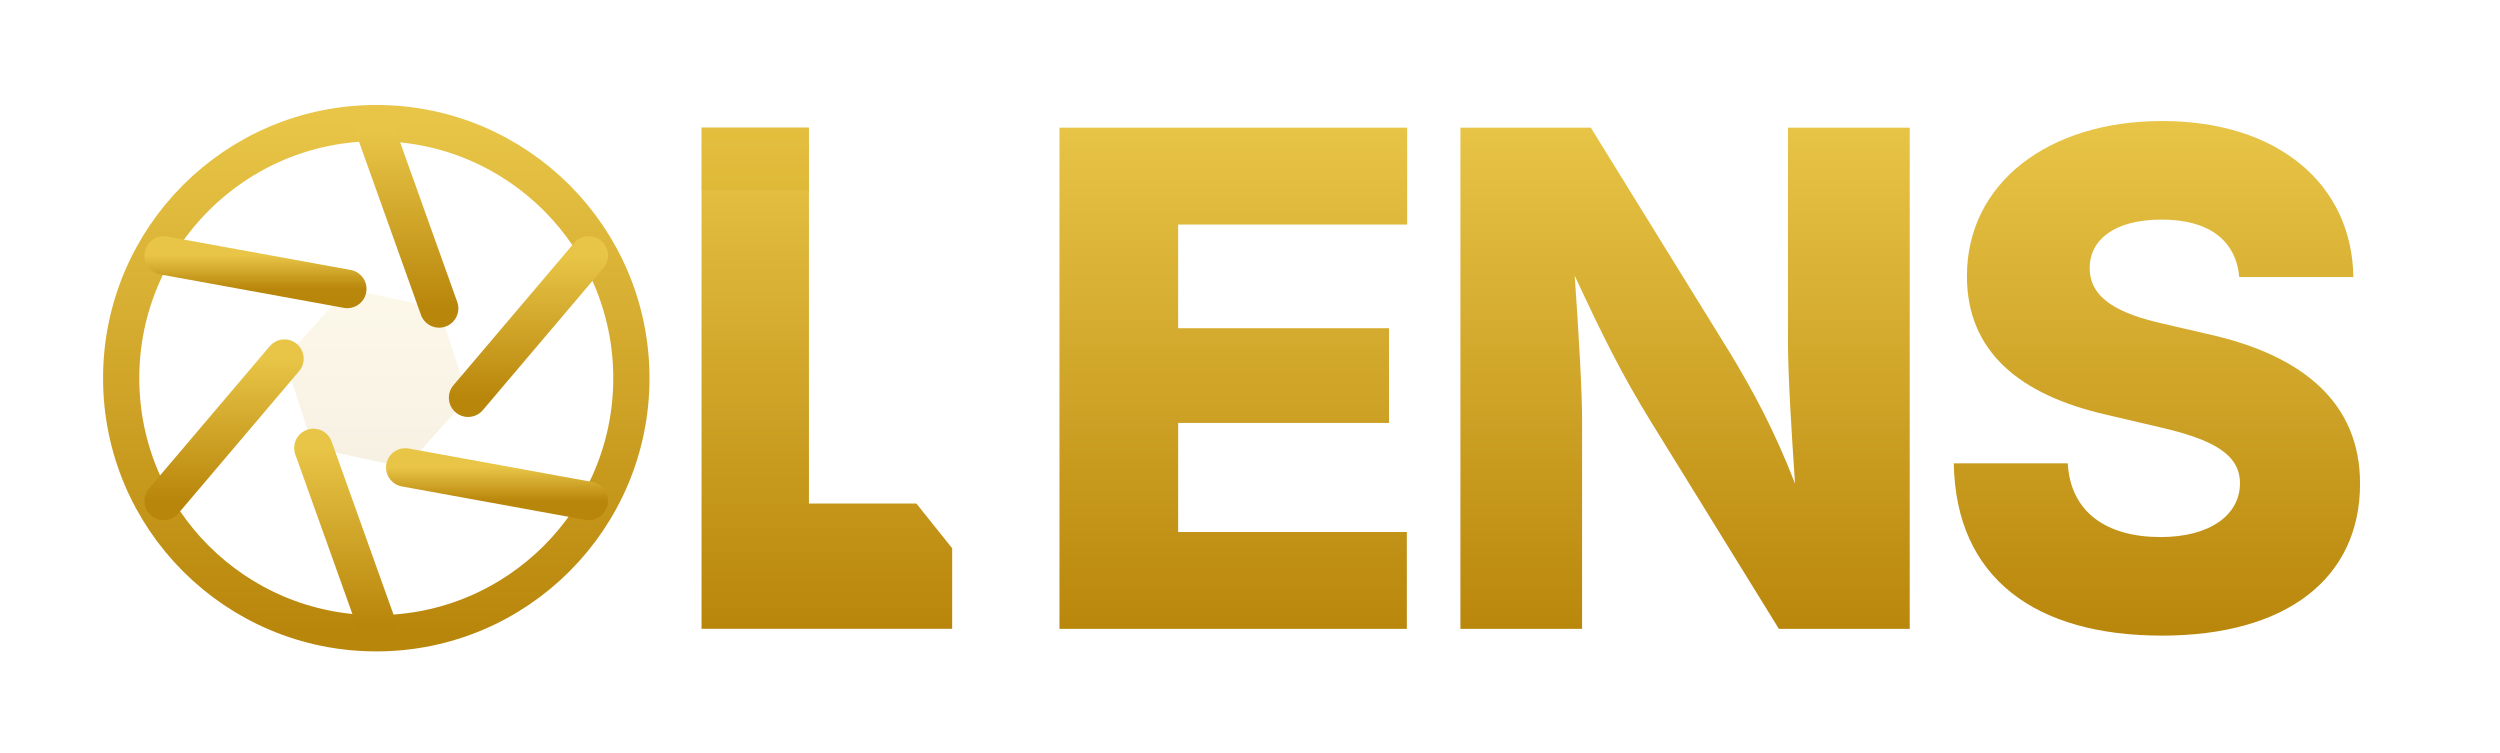
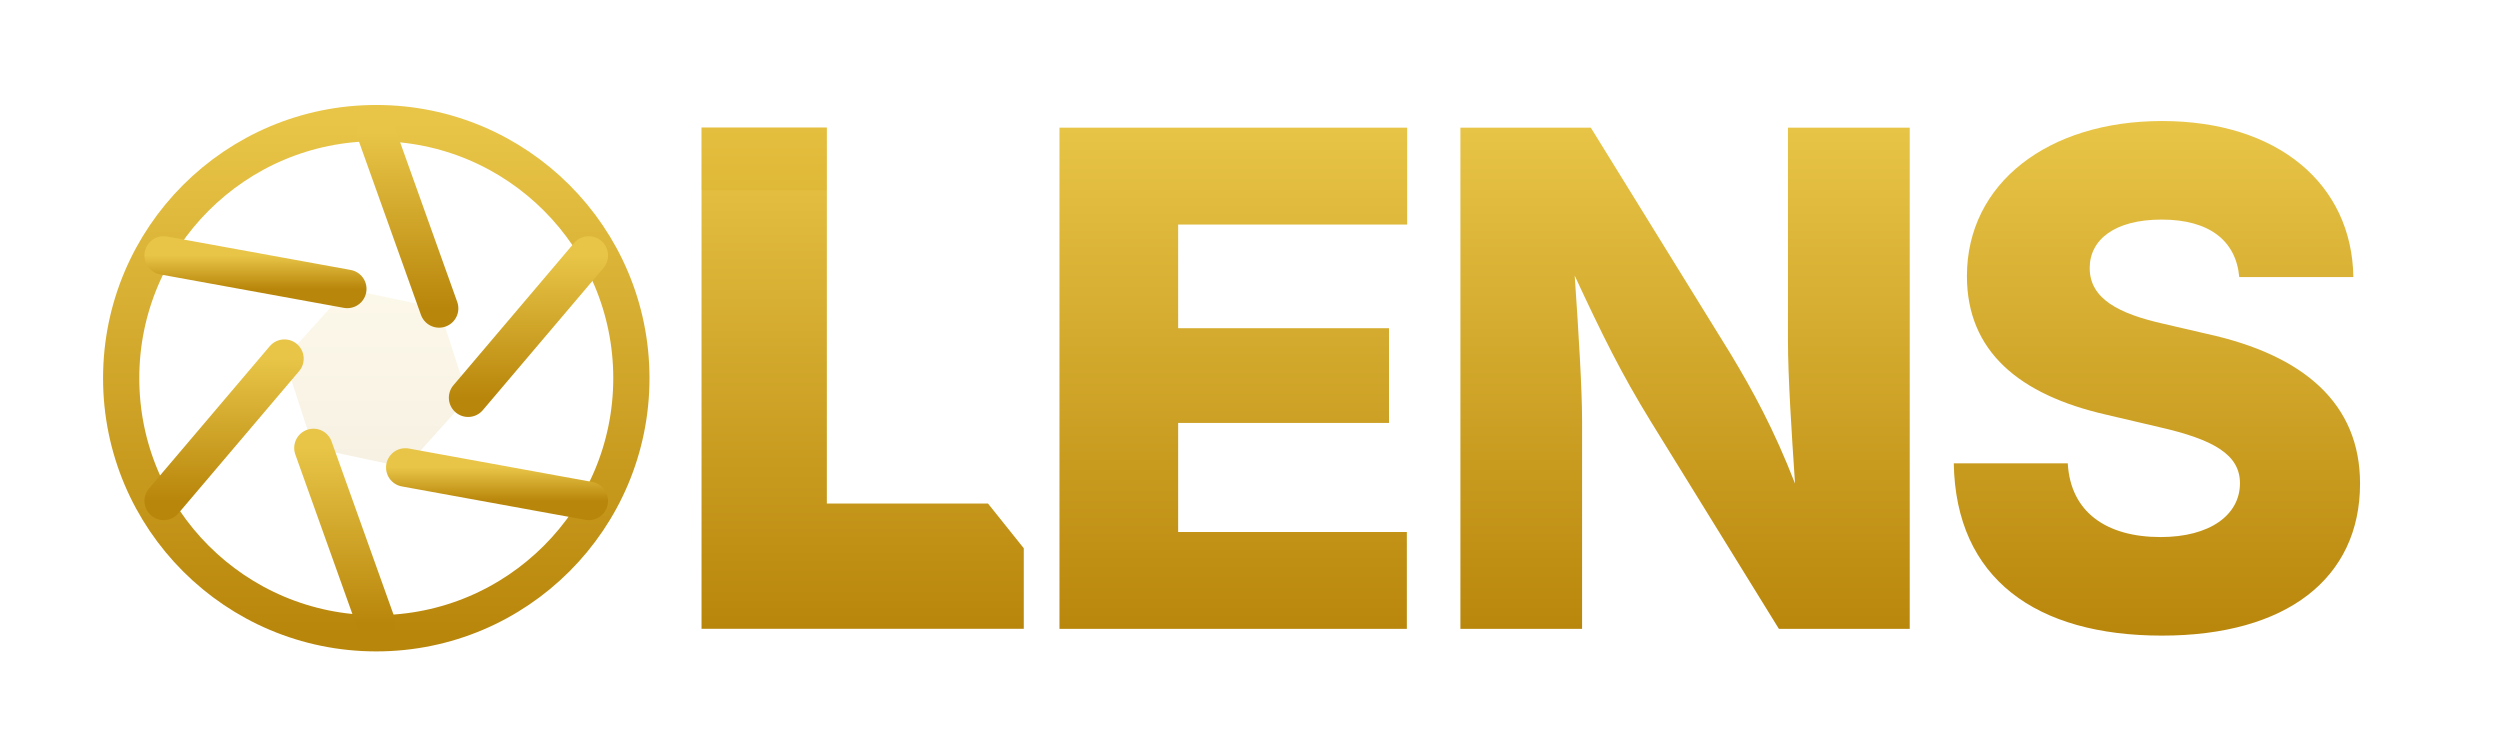
<svg xmlns="http://www.w3.org/2000/svg" viewBox="0 0 392 118" fill="none" role="img" aria-label="Lens">
  <defs>
    <linearGradient id="c" x1="0" y1="0" x2="0" y2="1">
      <stop offset="0" stop-color="#e8c547" />
      <stop offset="1" stop-color="#b8860b" />
    </linearGradient>
  </defs>
  <circle cx="59" cy="59.30" r="40.00" fill="none" stroke="url(#c)" stroke-width="5.68" />
  <path d="M 68.85 48.36 L 54.45 45.30 L 44.60 56.24 L 49.15 70.24 L 63.55 73.30 L 73.40 62.36 Z" opacity="0.12" fill="url(#c)" />
  <line x1="68.85" y1="48.36" x2="59" y2="20.82" stroke="url(#c)" stroke-width="6.04" stroke-linecap="round" />
  <line x1="54.45" y1="45.30" x2="25.67" y2="40.06" stroke="url(#c)" stroke-width="6.04" stroke-linecap="round" />
  <line x1="44.60" y1="56.24" x2="25.67" y2="78.54" stroke="url(#c)" stroke-width="6.04" stroke-linecap="round" />
  <line x1="49.15" y1="70.24" x2="59" y2="97.78" stroke="url(#c)" stroke-width="6.04" stroke-linecap="round" />
  <line x1="63.55" y1="73.30" x2="92.32" y2="78.54" stroke="url(#c)" stroke-width="6.04" stroke-linecap="round" />
  <line x1="73.40" y1="62.36" x2="92.32" y2="40.06" stroke="url(#c)" stroke-width="6.04" stroke-linecap="round" />
  <g transform="translate(110,20) scale(2.8071)">
-     <path d="M 0 0 L 6 0 L 6 21 L 12 21 L 14 23.5 L 14 28 L 0 28 Z" fill="url(#c)" />
-     <path d="M 0 0 L 6 0 L 6 3.5 L 0 3.5 Z" fill="#d4a017" opacity="0.18" />
+     <path d="M 0 0 L 7 0 L 7 21 L 16 21 L 18 23.5 L 18 28 L 0 28 Z" fill="url(#c)" />
+     <path d="M 0 0 L 7 0 L 7 3.5 L 0 3.5 Z" fill="#d4a017" opacity="0.18" />
  </g>
  <text x="160" y="98.6" font-family="Inter,'Segoe UI',system-ui,sans-serif" font-weight="800" font-size="108" letter-spacing="-3" fill="url(#c)">ENS</text>
</svg>
